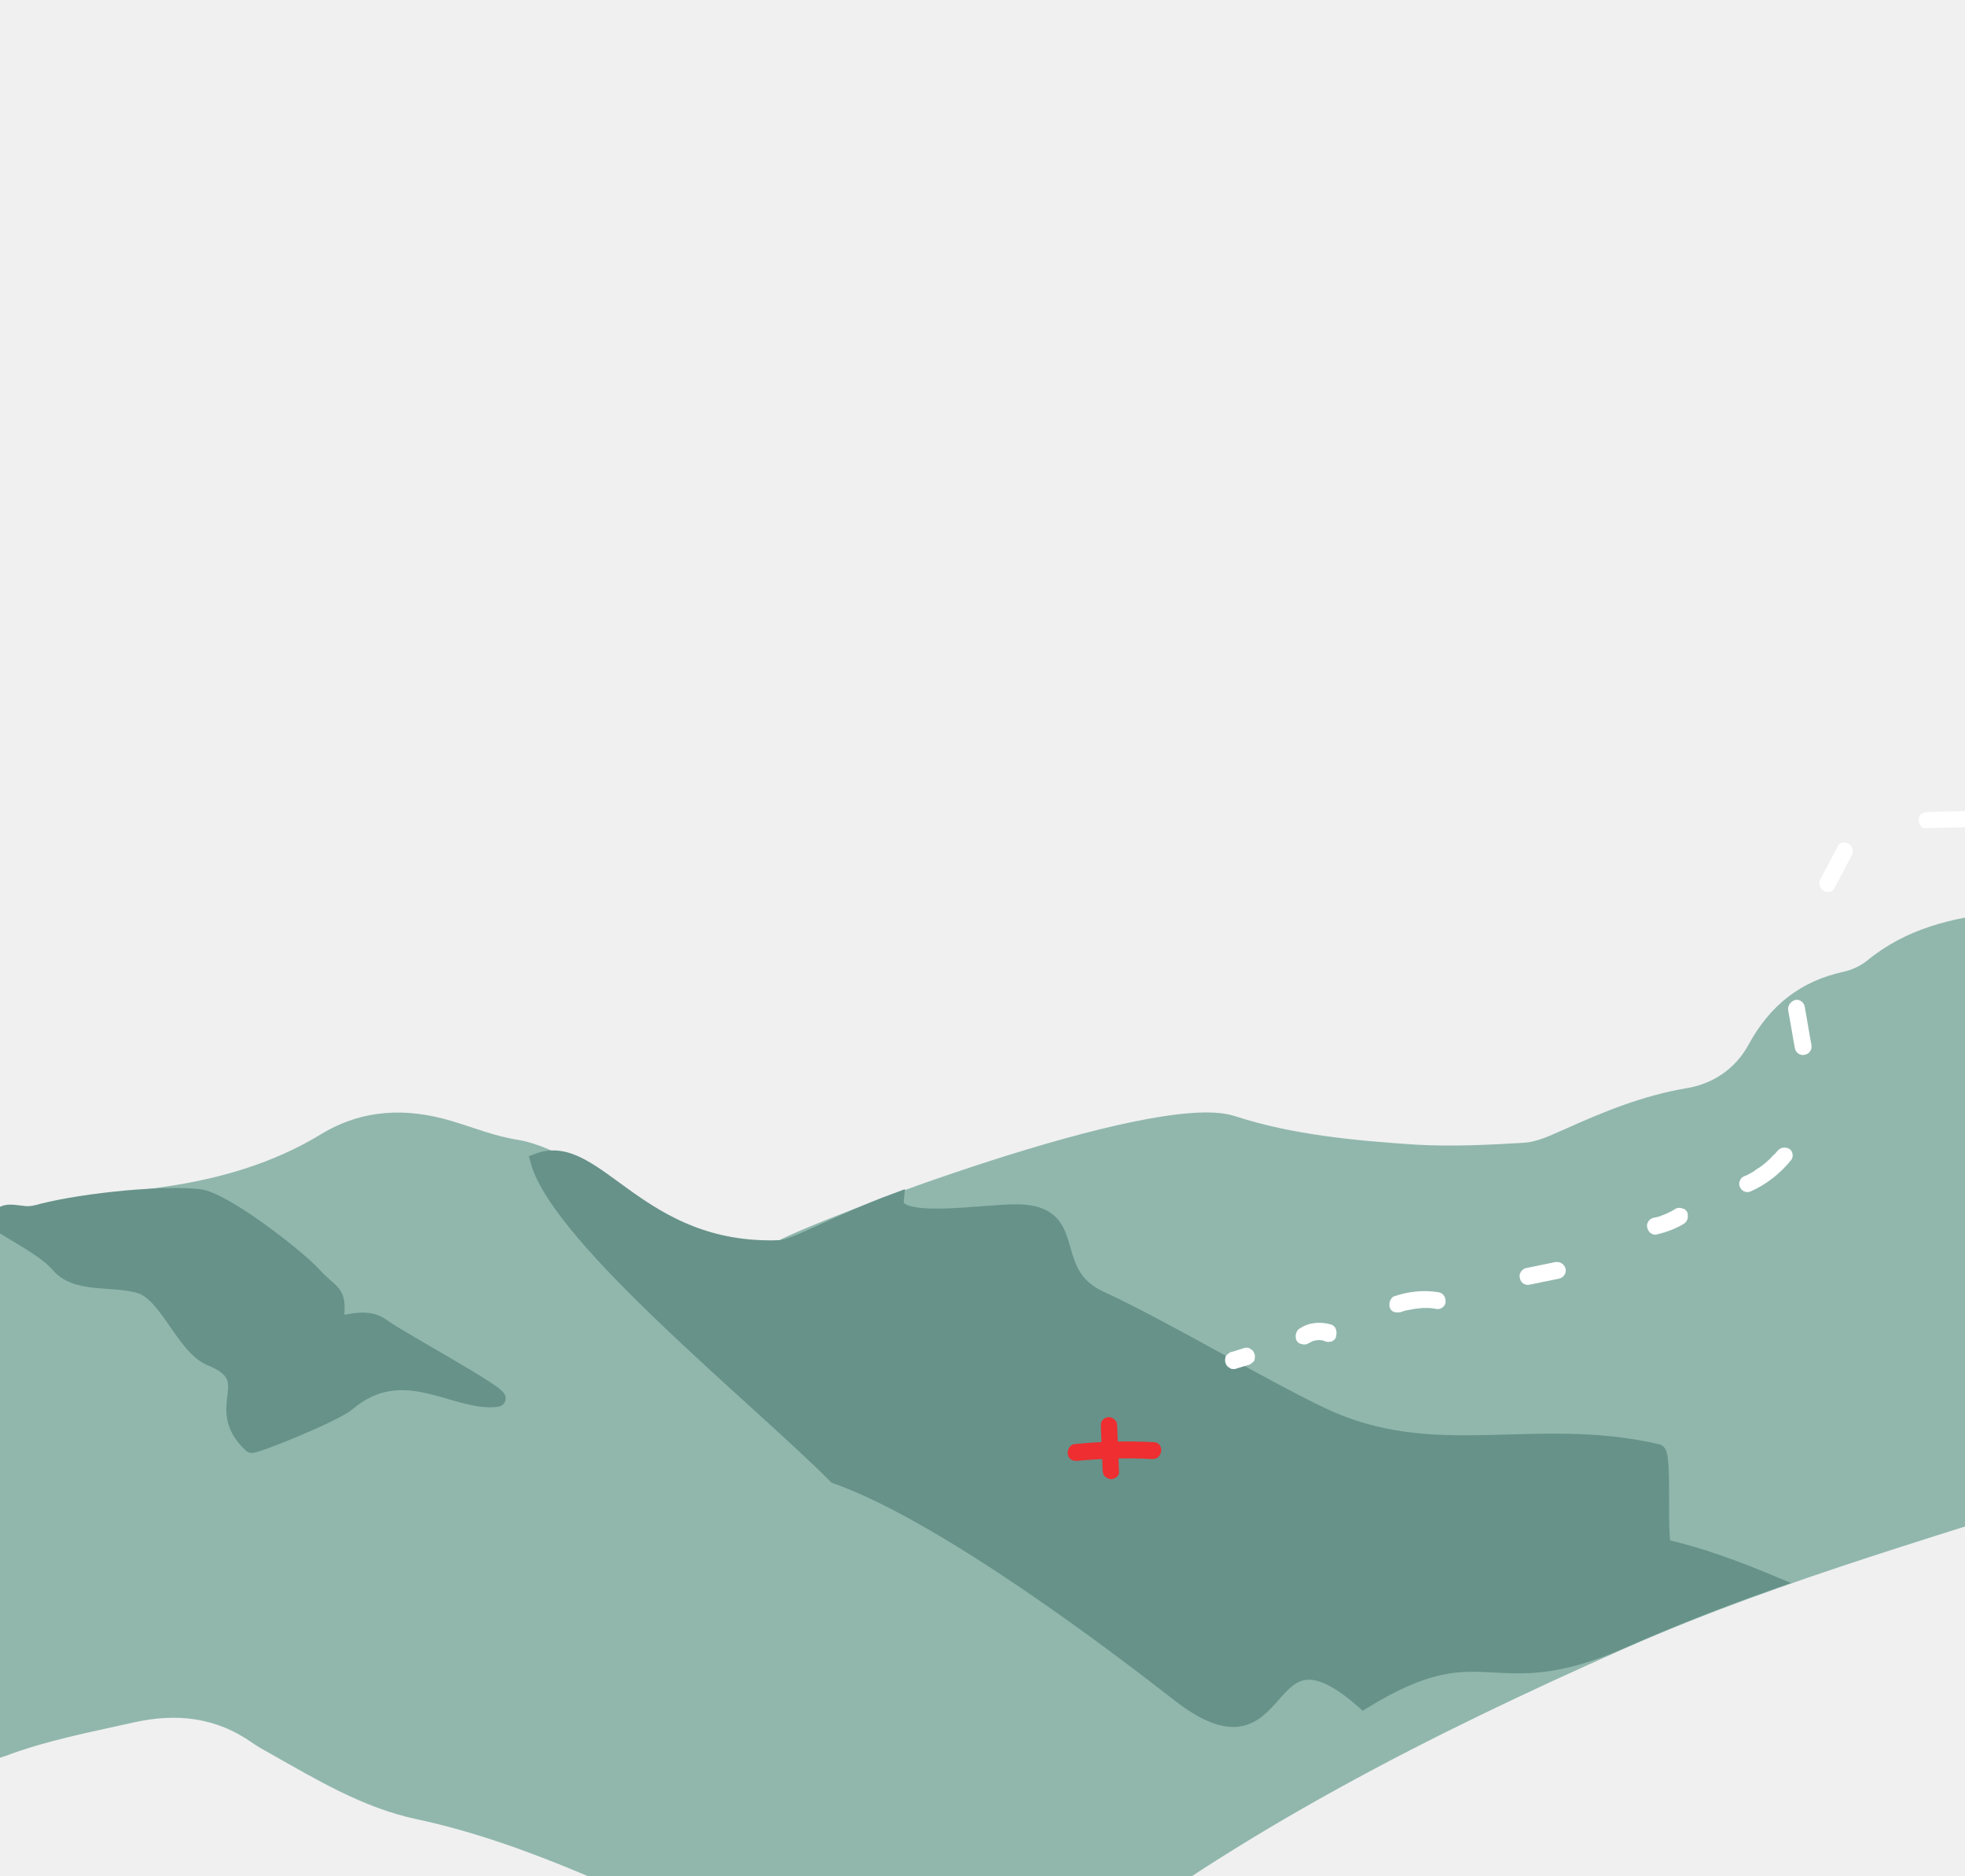
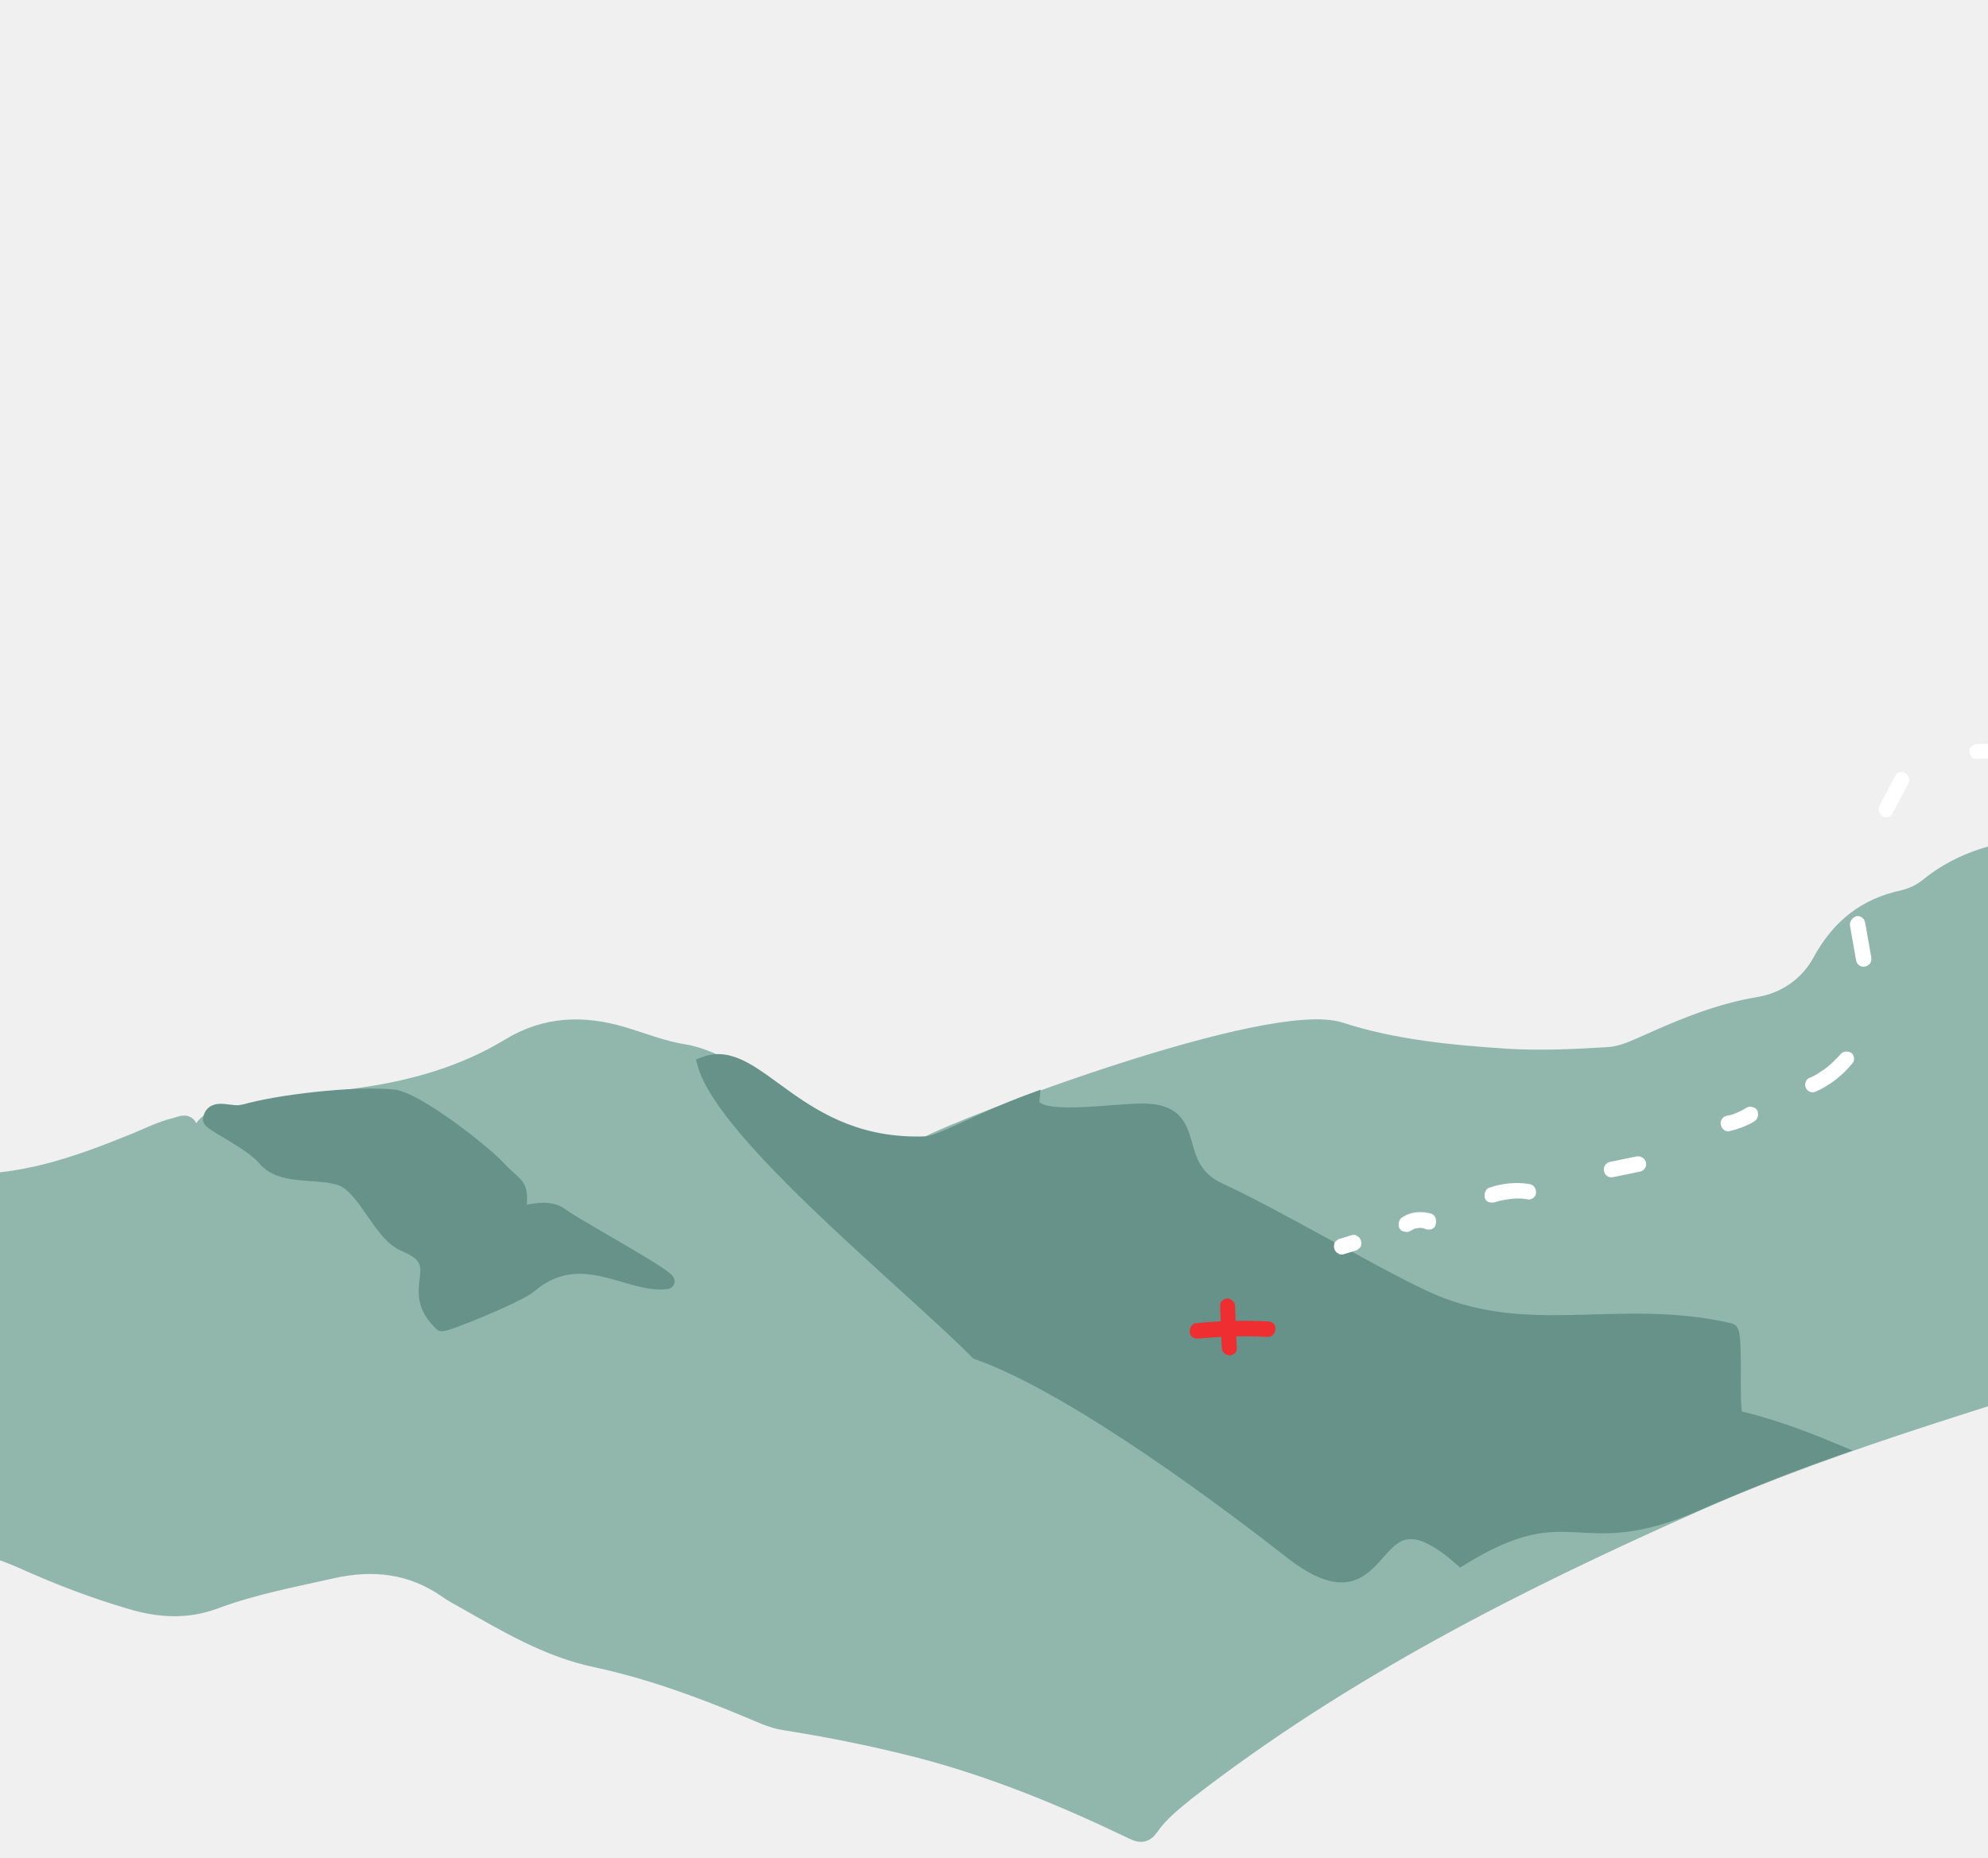
- <svg xmlns="http://www.w3.org/2000/svg" width="375" height="358" viewBox="0 0 375 358" fill="none">
-   <path d="M627.074 245.747C622.43 241.853 617.137 239.133 611.516 237.101C602.938 233.946 594.369 230.591 585.679 227.732C579.558 225.679 574.282 222.559 569.658 218.166C563.877 212.724 557.023 209.039 549.515 206.629C537.165 202.718 524.603 199.099 513.476 192.236C503.519 186.122 492.822 183.381 481.207 183.504C461.882 183.71 443.45 179.249 425.4 172.803C421.157 171.327 416.881 170.651 412.348 171.365C402.178 172.849 392.005 174.432 381.847 175.616C372.897 176.649 364.41 178.603 357.261 184.514C355.813 185.655 354.078 186.485 352.259 186.91C344.383 188.588 338.899 192.967 335.002 200.113C332.294 205.106 327.559 208.314 322.018 209.187C313.955 210.557 306.626 213.559 299.284 216.86C296.533 218.048 293.873 219.44 290.764 219.612C283.841 220.028 277.022 220.349 270.132 219.965C258.354 219.181 246.389 218.089 235.13 214.423C220.411 209.715 156.759 234.021 148.876 238.301C136.591 245.002 112.248 221.182 98.526 219.016C94.15 218.336 90.015 216.665 85.764 215.389C77.557 212.95 69.643 213.125 61.944 217.813C52.706 223.438 42.374 226.417 31.701 227.98C23.343 229.237 14.996 230.195 6.633 231.553C3.307 232.117 -0.489 231.961 -2.444 235.684C-2.98 236.562 -3.967 236.222 -4.138 235.514C-4.735 232.987 -6.279 234.025 -7.694 234.367C-10.525 235.051 -13.08 236.347 -15.727 237.44C-27.739 242.35 -39.93 246.753 -53.307 245.903C-62.491 245.326 -69.537 248.739 -72.824 258.112C-73.963 261.468 -76.472 264.067 -78.781 266.675C-86.973 276.046 -96.598 283.757 -107.552 289.712C-112.875 292.596 -118.202 295.58 -122.866 299.492C-128.875 304.449 -135.442 308.383 -142.388 311.8C-143.512 312.355 -150.294 319.082 -152.034 320.011C-141.337 322.753 -134.017 324.855 -123.805 324.774C-118.502 324.792 -104.103 322.682 -98.944 323.795C-90.313 325.651 -82.484 322.67 -73.809 321.025C-61.708 318.82 -50.163 320.395 -38.862 325.464C-31.787 328.657 -24.396 331.463 -16.881 333.673C-11.047 335.414 -5.36 335.848 0.633 333.693C8.562 330.716 16.833 329.154 25.117 327.293C33.804 325.348 41.673 326.272 48.969 331.376C50.04 332.121 51.214 332.769 52.388 333.418C61.192 338.384 69.883 343.645 79.905 345.759C90.917 348.113 101.469 351.95 111.8 356.277C114.261 357.279 116.613 358.477 119.299 358.888C128.746 360.377 138.076 362.262 147.386 364.646C162.833 368.684 177.399 374.687 191.728 381.582C193.493 382.455 194.597 382.4 195.765 380.747C197.787 377.827 200.579 375.64 203.272 373.449C235.837 348.165 272.225 329.744 309.637 313.166C340.32 299.615 372.703 290.938 404.366 280.329C424.053 273.732 444.713 270.278 464.83 265.4C485.047 260.526 505.474 257.863 526.214 257.314C530.722 257.199 535.223 257.284 539.731 257.169C544.643 256.971 549.576 256.273 554.48 256.274C569.792 256.303 585.112 256.132 600.479 257.264C614.946 258.36 629.276 260.35 643.574 263.139C647.246 263.891 650.926 264.442 654.499 265.19C650.85 261.437 647.072 258.379 642.662 256.096C637.174 253.268 631.91 249.849 627.074 245.747Z" fill="#91B7AC" stroke="#91B7AC" stroke-width="3" stroke-miterlimit="10" />
-   <path d="M64.161 251.532C64.683 246.149 63.339 247.195 59.702 243.142C56.345 239.601 42.671 228.93 37.888 228.433C29.915 227.605 13.522 229.534 6.833 231.561C4.298 232.357 0.296 229.891 -0.239 233.172C-0.372 233.967 8.273 237.925 11.135 241.346C14.568 245.49 21.644 243.779 26.782 245.392C31.92 247.004 35.11 257.043 40.128 259.151C50.367 263.275 40.05 268.356 47.952 275.787C48.335 276.203 63.805 269.933 66.294 267.833C76.975 258.764 86.901 268.08 94.852 267.006C96.962 266.792 76.303 255.634 73 253.196C69.119 250.235 63.955 254.126 64.161 251.532Z" fill="#679289" stroke="#679289" stroke-width="3" stroke-miterlimit="10" />
-   <path d="M317.678 295.282C316.371 295.429 317.71 277.469 316.323 277.111C292.628 271.634 273.754 280.366 252.158 270.07C240.869 264.702 221.33 253.09 210.032 247.921C198.931 242.861 206.705 231.471 194.1 231.353C187.597 231.286 170.459 234.284 170.968 229.201C159.993 233.254 151.686 238.117 148.78 238.197C121.817 239.191 113.803 217.443 102.723 221.592C106.82 236.372 145.379 267.382 159.504 281.674C180.319 289.036 213.508 314.32 224.853 323.193C246.478 340.096 239.552 306.483 260.224 324.647C283.737 310.201 284.257 324.334 309.641 313.067C318.814 309.041 328.175 305.322 337.619 302.007C331.223 299.342 324.519 296.865 317.678 295.282Z" fill="#679289" stroke="#679289" stroke-width="3" stroke-miterlimit="10" />
+ <svg xmlns="http://www.w3.org/2000/svg" width="414" height="387" viewBox="0 0 414 387" fill="none">
+   <path d="M671.074 245.747C666.43 241.853 661.137 239.133 655.516 237.101C646.938 233.946 638.369 230.591 629.679 227.732C623.558 225.679 618.282 222.559 613.658 218.166C607.877 212.724 601.023 209.039 593.515 206.629C581.165 202.718 568.603 199.099 557.476 192.236C547.519 186.122 536.822 183.381 525.207 183.504C505.882 183.71 487.45 179.249 469.4 172.803C465.157 171.327 460.881 170.651 456.348 171.365C446.178 172.849 436.005 174.432 425.847 175.616C416.897 176.649 408.41 178.603 401.261 184.514C399.813 185.655 398.078 186.485 396.259 186.91C388.383 188.588 382.898 192.967 379.002 200.113C376.294 205.106 371.559 208.314 366.018 209.187C357.955 210.557 350.626 213.559 343.284 216.86C340.533 218.048 337.873 219.44 334.764 219.612C327.841 220.028 321.022 220.349 314.132 219.965C302.354 219.181 290.389 218.089 279.13 214.423C264.411 209.715 200.759 234.021 192.876 238.301C180.591 245.002 156.248 221.182 142.526 219.016C138.15 218.336 134.015 216.665 129.764 215.389C121.557 212.95 113.643 213.125 105.944 217.813C96.706 223.438 86.374 226.417 75.701 227.98C67.343 229.237 58.996 230.195 50.633 231.553C47.307 232.117 43.511 231.961 41.556 235.684C41.02 236.562 40.033 236.222 39.862 235.514C39.265 232.987 37.721 234.025 36.306 234.367C33.475 235.051 30.92 236.347 28.273 237.44C16.261 242.35 4.07 246.753 -9.307 245.903C-18.491 245.326 -25.537 248.739 -28.824 258.112C-29.963 261.468 -32.472 264.067 -34.781 266.675C-42.973 276.046 -52.598 283.757 -63.552 289.712C-68.874 292.596 -74.202 295.58 -78.866 299.492C-84.875 304.449 -91.442 308.383 -98.388 311.8C-99.512 312.355 -106.294 319.082 -108.034 320.011C-97.337 322.753 -90.017 324.855 -79.805 324.774C-74.502 324.792 -60.103 322.682 -54.944 323.795C-46.313 325.651 -38.484 322.67 -29.809 321.025C-17.708 318.82 -6.163 320.395 5.138 325.464C12.213 328.657 19.604 331.463 27.119 333.673C32.953 335.414 38.64 335.848 44.633 333.693C52.562 330.716 60.833 329.154 69.117 327.293C77.804 325.348 85.673 326.272 92.969 331.376C94.04 332.121 95.214 332.769 96.388 333.418C105.192 338.384 113.883 343.645 123.905 345.759C134.917 348.113 145.469 351.95 155.8 356.277C158.261 357.279 160.613 358.477 163.299 358.888C172.746 360.377 182.076 362.262 191.386 364.646C206.833 368.684 221.399 374.687 235.728 381.582C237.493 382.455 238.597 382.4 239.765 380.747C241.787 377.827 244.579 375.64 247.272 373.449C279.837 348.165 316.225 329.744 353.637 313.166C384.32 299.615 416.703 290.938 448.366 280.329C468.053 273.732 488.713 270.278 508.83 265.4C529.047 260.526 549.474 257.863 570.214 257.314C574.722 257.199 579.223 257.284 583.731 257.169C588.643 256.971 593.576 256.273 598.48 256.274C613.792 256.303 629.112 256.132 644.479 257.264C658.946 258.36 673.276 260.35 687.574 263.139C691.246 263.891 694.926 264.442 698.499 265.19C694.85 261.437 691.072 258.379 686.662 256.096C681.174 253.268 675.91 249.849 671.074 245.747Z" fill="#91B7AC" stroke="#91B7AC" stroke-width="3" stroke-miterlimit="10" />
+   <path d="M108.161 251.532C108.683 246.149 107.339 247.195 103.702 243.142C100.345 239.601 86.671 228.93 81.888 228.433C73.915 227.605 57.522 229.534 50.833 231.561C48.298 232.357 44.296 229.891 43.761 233.172C43.628 233.967 52.273 237.925 55.135 241.346C58.568 245.49 65.644 243.779 70.782 245.392C75.92 247.004 79.11 257.043 84.128 259.151C94.367 263.275 84.05 268.356 91.951 275.787C92.335 276.203 107.805 269.933 110.294 267.833C120.975 258.764 130.901 268.08 138.852 267.006C140.962 266.792 120.303 255.634 117 253.196C113.119 250.235 107.955 254.126 108.161 251.532Z" fill="#679289" stroke="#679289" stroke-width="3" stroke-miterlimit="10" />
+   <path d="M361.678 295.282C360.371 295.429 361.71 277.469 360.323 277.111C336.628 271.634 317.754 280.366 296.158 270.07C284.869 264.702 265.33 253.09 254.032 247.921C242.931 242.861 250.705 231.471 238.1 231.353C231.597 231.286 214.459 234.284 214.968 229.201C203.993 233.254 195.686 238.117 192.78 238.197C165.817 239.191 157.803 217.443 146.723 221.592C150.82 236.372 189.379 267.382 203.504 281.674C224.319 289.036 257.508 314.32 268.853 323.193C290.478 340.096 283.552 306.483 304.224 324.647C327.737 310.201 328.257 324.334 353.641 313.067C362.814 309.041 372.175 305.322 381.619 302.007C375.223 299.342 368.519 296.865 361.678 295.282Z" fill="#679289" stroke="#679289" stroke-width="3" stroke-miterlimit="10" />
  <g clip-path="url(#clip0)">
-     <path d="M377.962 154.722C374.559 154.843 371.192 154.863 367.789 154.983C366.987 155.031 366.139 155.515 366.144 156.423C366.087 157.196 366.722 158.22 367.56 158.072C370.963 157.952 374.33 157.931 377.734 157.811C378.535 157.763 379.383 157.279 379.378 156.371C379.498 155.735 378.863 154.71 377.962 154.722Z" fill="white" />
-     <path d="M350.756 161.469C349.658 163.562 348.56 165.655 347.499 167.647C347.254 168.011 347.108 168.411 347.259 168.919C347.348 169.292 347.535 169.7 347.894 169.944C348.514 170.396 349.648 170.356 350.038 169.592C351.136 167.499 352.234 165.406 353.296 163.414C353.54 163.05 353.686 162.65 353.535 162.141C353.446 161.769 353.259 161.361 352.9 161.117C352.281 160.665 351.183 160.605 350.756 161.469Z" fill="white" />
-     <path d="M341.255 192.79C341.713 195.222 342.073 197.619 342.531 200.052C342.671 200.896 343.551 201.556 344.425 201.308C345.263 201.16 345.887 200.368 345.684 199.387C345.226 196.955 344.867 194.558 344.409 192.126C344.268 191.281 343.389 190.621 342.515 190.869C341.739 191.153 341.115 191.946 341.255 192.79Z" fill="white" />
-     <path d="M339.191 219.681C338.983 219.946 338.775 220.21 338.468 220.438C338.296 220.602 338.639 220.274 338.468 220.438C338.431 220.538 338.332 220.502 338.296 220.602C338.124 220.766 338.088 220.866 337.916 221.03C337.401 221.522 336.886 222.014 336.272 222.47C335.965 222.698 335.658 222.926 335.387 223.054C335.252 223.119 335.08 223.283 334.945 223.347C335.215 223.219 334.809 223.411 334.773 223.511C334.195 223.867 333.483 224.287 332.842 224.507C332.067 224.791 331.666 225.891 332.078 226.608C332.452 227.424 333.342 227.748 334.154 227.364C337.094 226.055 339.759 223.966 341.804 221.426C342.355 220.834 342.126 219.617 341.47 219.265C340.617 218.841 339.779 218.989 339.191 219.681Z" fill="white" />
-     <path d="M319.853 230.653C318.833 231.301 317.886 231.749 316.741 232.126C316.876 232.062 317.012 231.998 317.111 232.034C316.606 232.19 316.101 232.346 315.633 232.402C315.263 232.494 314.857 232.686 314.613 233.05C314.368 233.414 314.223 233.814 314.373 234.322C314.462 234.694 314.649 235.102 315.008 235.347C315.368 235.591 315.763 235.735 316.268 235.579C317.98 235.182 319.666 234.55 321.227 233.646C321.362 233.582 321.534 233.418 321.706 233.254C321.878 233.09 321.95 232.89 322.023 232.69C322.169 232.289 322.117 231.817 322.028 231.445C321.841 231.037 321.518 230.693 321.086 230.649C320.691 230.505 320.259 230.461 319.853 230.653Z" fill="white" />
-     <path d="M296.872 240.864C295.061 241.224 293.115 241.648 291.304 242.009C290.466 242.157 289.806 243.049 290.045 243.929C290.186 244.773 290.966 245.397 291.939 245.185C293.75 244.825 295.697 244.401 297.508 244.041C298.345 243.893 299.006 243 298.767 242.12C298.59 241.376 297.809 240.752 296.872 240.864Z" fill="white" />
-     <path d="M274.397 246.615C271.644 246.179 268.735 246.479 266.039 247.424C265.67 247.516 265.389 247.98 265.243 248.38C265.097 248.78 265.149 249.252 265.238 249.624C265.425 250.032 265.748 250.376 266.18 250.42C266.575 250.564 266.945 250.472 267.413 250.416C267.044 250.508 267.549 250.352 267.549 250.352C267.684 250.288 267.819 250.224 268.053 250.196C268.324 250.068 268.657 250.076 269.026 249.984C269.63 249.864 270.234 249.744 270.801 249.724C270.936 249.66 271.035 249.696 271.269 249.668C270.837 249.624 271.368 249.704 271.504 249.64C271.837 249.648 272.17 249.656 272.404 249.628C273.07 249.644 273.601 249.724 274.23 249.84C275.094 249.928 275.916 249.208 275.875 248.399C275.906 247.391 275.261 246.703 274.397 246.615Z" fill="white" />
-     <path d="M254.107 252.822C252.192 252.238 249.923 252.318 248.154 253.486C247.748 253.678 247.54 253.942 247.358 254.442C247.212 254.843 247.264 255.315 247.353 255.687C247.54 256.095 247.863 256.439 248.295 256.483C248.69 256.627 249.122 256.671 249.528 256.479C249.934 256.287 250.376 255.995 250.746 255.903C250.61 255.967 250.475 256.031 250.376 255.995C250.881 255.839 251.349 255.783 251.818 255.727C251.682 255.791 251.584 255.755 251.349 255.783C251.818 255.727 252.349 255.807 252.879 255.886C252.78 255.85 252.583 255.778 252.447 255.843C252.645 255.915 252.744 255.951 252.942 256.023C253.337 256.167 253.806 256.111 254.175 256.018C254.581 255.826 254.925 255.498 254.971 255.062C255.237 254.026 254.898 253.11 254.107 252.822Z" fill="white" />
-     <path d="M237.605 257.236C236.731 257.484 235.956 257.768 235.081 258.016C234.847 258.044 234.712 258.108 234.54 258.272C234.405 258.336 234.233 258.5 234.061 258.664C233.89 258.828 233.817 259.028 233.843 259.264C233.77 259.464 233.796 259.7 233.822 259.936C233.91 260.309 234.098 260.717 234.457 260.961C234.556 260.997 234.754 261.069 234.816 261.205C235.113 261.313 235.347 261.285 235.68 261.293C236.554 261.045 237.33 260.76 238.204 260.512C238.438 260.484 238.573 260.42 238.745 260.256C238.88 260.192 239.052 260.028 239.224 259.864C239.395 259.7 239.468 259.5 239.442 259.264C239.515 259.064 239.489 258.828 239.463 258.592C239.375 258.22 239.187 257.812 238.828 257.568C238.729 257.532 238.531 257.46 238.469 257.324C238.074 257.18 237.839 257.208 237.605 257.236Z" fill="white" />
-     <path d="M220.183 275.249C215.125 274.993 210.155 275.109 205.039 275.625C204.238 275.674 203.639 276.702 203.78 277.546C203.884 278.49 204.738 278.914 205.674 278.802C210.42 278.378 215.192 278.19 220.017 278.473C221.916 278.485 222.28 275.333 220.183 275.249Z" fill="#EE2E30" />
-     <path d="M210.088 271.913C210.166 274.774 210.343 277.67 210.421 280.531C210.473 281.003 210.463 281.339 210.785 281.683C211.009 281.991 211.467 282.271 211.899 282.315C212.664 282.367 213.684 281.719 213.544 280.875C213.465 278.014 213.288 275.117 213.21 272.257C213.158 271.785 213.168 271.449 212.846 271.104C212.622 270.796 212.164 270.516 211.732 270.472C210.967 270.42 210.082 271.005 210.088 271.913Z" fill="#EE2E30" />
+     <path d="M421.962 154.722C418.559 154.843 415.192 154.863 411.789 154.983C410.987 155.031 410.139 155.515 410.144 156.423C410.087 157.196 410.722 158.22 411.56 158.072C414.963 157.952 418.33 157.931 421.734 157.811C422.535 157.763 423.383 157.279 423.378 156.371C423.498 155.735 422.863 154.71 421.962 154.722Z" fill="white" />
+     <path d="M394.756 161.469C393.658 163.562 392.56 165.655 391.499 167.647C391.254 168.011 391.108 168.411 391.259 168.919C391.348 169.292 391.535 169.7 391.894 169.944C392.514 170.396 393.648 170.356 394.038 169.592C395.136 167.499 396.234 165.406 397.296 163.414C397.54 163.05 397.686 162.65 397.535 162.141C397.446 161.769 397.259 161.361 396.9 161.117C396.281 160.665 395.183 160.605 394.756 161.469Z" fill="white" />
+     <path d="M385.255 192.79C385.713 195.222 386.073 197.619 386.531 200.052C386.671 200.896 387.551 201.556 388.425 201.308C389.263 201.16 389.887 200.368 389.684 199.387C389.226 196.955 388.867 194.558 388.409 192.126C388.268 191.281 387.389 190.621 386.515 190.869C385.739 191.153 385.115 191.946 385.255 192.79Z" fill="white" />
+     <path d="M383.191 219.681C382.983 219.946 382.775 220.21 382.468 220.438C382.296 220.602 382.639 220.274 382.468 220.438C382.431 220.538 382.332 220.502 382.296 220.602C382.124 220.766 382.088 220.866 381.916 221.03C381.401 221.522 380.886 222.014 380.272 222.47C379.965 222.698 379.658 222.926 379.387 223.054C379.252 223.119 379.08 223.283 378.945 223.347C379.215 223.219 378.809 223.411 378.773 223.511C378.195 223.867 377.483 224.287 376.842 224.507C376.067 224.791 375.666 225.891 376.078 226.608C376.452 227.424 377.342 227.748 378.154 227.364C381.094 226.055 383.759 223.966 385.804 221.426C386.355 220.834 386.126 219.617 385.47 219.265C384.617 218.841 383.779 218.989 383.191 219.681Z" fill="white" />
+     <path d="M363.853 230.653C362.833 231.301 361.886 231.749 360.741 232.126C360.876 232.062 361.012 231.998 361.111 232.034C360.606 232.19 360.101 232.346 359.633 232.402C359.263 232.494 358.857 232.686 358.613 233.05C358.368 233.414 358.223 233.814 358.373 234.322C358.462 234.694 358.649 235.102 359.008 235.347C359.368 235.591 359.763 235.735 360.268 235.579C361.98 235.182 363.666 234.55 365.227 233.646C365.362 233.582 365.534 233.418 365.706 233.254C365.878 233.09 365.95 232.89 366.023 232.69C366.169 232.289 366.117 231.817 366.028 231.445C365.841 231.037 365.518 230.693 365.086 230.649C364.691 230.505 364.259 230.461 363.853 230.653Z" fill="white" />
+     <path d="M340.872 240.864C339.061 241.224 337.115 241.648 335.304 242.009C334.466 242.157 333.806 243.049 334.045 243.929C334.186 244.773 334.966 245.397 335.939 245.185C337.75 244.825 339.697 244.401 341.508 244.041C342.345 243.893 343.006 243 342.767 242.12C342.59 241.376 341.809 240.752 340.872 240.864Z" fill="white" />
+     <path d="M318.397 246.615C315.644 246.179 312.735 246.479 310.039 247.424C309.67 247.516 309.389 247.98 309.243 248.38C309.097 248.78 309.149 249.252 309.238 249.624C309.425 250.032 309.748 250.376 310.18 250.42C310.575 250.564 310.945 250.472 311.413 250.416C311.044 250.508 311.549 250.352 311.549 250.352C311.684 250.288 311.819 250.224 312.053 250.196C312.324 250.068 312.657 250.076 313.026 249.984C313.63 249.864 314.234 249.744 314.801 249.724C314.936 249.66 315.035 249.696 315.269 249.668C314.837 249.624 315.368 249.704 315.504 249.64C315.837 249.648 316.17 249.656 316.404 249.628C317.07 249.644 317.601 249.724 318.23 249.84C319.094 249.928 319.916 249.208 319.875 248.399C319.906 247.391 319.261 246.703 318.397 246.615Z" fill="white" />
+     <path d="M298.107 252.822C296.192 252.238 293.923 252.318 292.154 253.486C291.748 253.678 291.54 253.942 291.358 254.442C291.212 254.843 291.264 255.315 291.353 255.687C291.54 256.095 291.863 256.439 292.295 256.483C292.69 256.627 293.122 256.671 293.528 256.479C293.934 256.287 294.376 255.995 294.746 255.903C294.61 255.967 294.475 256.031 294.376 255.995C294.881 255.839 295.349 255.783 295.818 255.727C295.682 255.791 295.584 255.755 295.349 255.783C295.818 255.727 296.349 255.807 296.879 255.886C296.78 255.85 296.583 255.778 296.447 255.843C296.645 255.915 296.744 255.951 296.942 256.023C297.337 256.167 297.806 256.111 298.175 256.018C298.581 255.826 298.925 255.498 298.971 255.062C299.237 254.026 298.898 253.11 298.107 252.822Z" fill="white" />
+     <path d="M281.605 257.236C280.731 257.484 279.956 257.768 279.081 258.016C278.847 258.044 278.712 258.108 278.54 258.272C278.405 258.336 278.233 258.5 278.061 258.664C277.89 258.828 277.817 259.028 277.843 259.264C277.77 259.464 277.796 259.7 277.822 259.936C277.91 260.309 278.098 260.717 278.457 260.961C278.556 260.997 278.754 261.069 278.816 261.205C279.113 261.313 279.347 261.285 279.68 261.293C280.554 261.045 281.33 260.76 282.204 260.512C282.438 260.484 282.573 260.42 282.745 260.256C282.88 260.192 283.052 260.028 283.224 259.864C283.395 259.7 283.468 259.5 283.442 259.264C283.515 259.064 283.489 258.828 283.463 258.592C283.375 258.22 283.187 257.812 282.828 257.568C282.729 257.532 282.531 257.46 282.469 257.324C282.074 257.18 281.839 257.208 281.605 257.236Z" fill="white" />
+     <path d="M264.183 275.249C259.125 274.993 254.155 275.109 249.039 275.625C248.238 275.674 247.639 276.702 247.78 277.546C247.884 278.49 248.738 278.914 249.674 278.802C254.42 278.378 259.192 278.19 264.017 278.473C265.916 278.485 266.28 275.333 264.183 275.249Z" fill="#EE2E30" />
+     <path d="M254.088 271.913C254.166 274.774 254.343 277.67 254.421 280.531C254.473 281.003 254.463 281.339 254.785 281.683C255.009 281.991 255.467 282.271 255.899 282.315C256.664 282.367 257.684 281.719 257.544 280.875C257.465 278.014 257.288 275.117 257.21 272.257C257.158 271.785 257.168 271.449 256.846 271.104C256.622 270.796 256.164 270.516 255.732 270.472C254.967 270.42 254.082 271.005 254.088 271.913Z" fill="#EE2E30" />
  </g>
  <defs>
    <clipPath id="clip0">
-       <rect width="297" height="165" fill="white" transform="translate(459.659 56.4541) rotate(110.008)" />
+       <rect width="297" height="165" fill="white" transform="translate(503.659 56.4541) rotate(110.008)" />
    </clipPath>
  </defs>
</svg>
